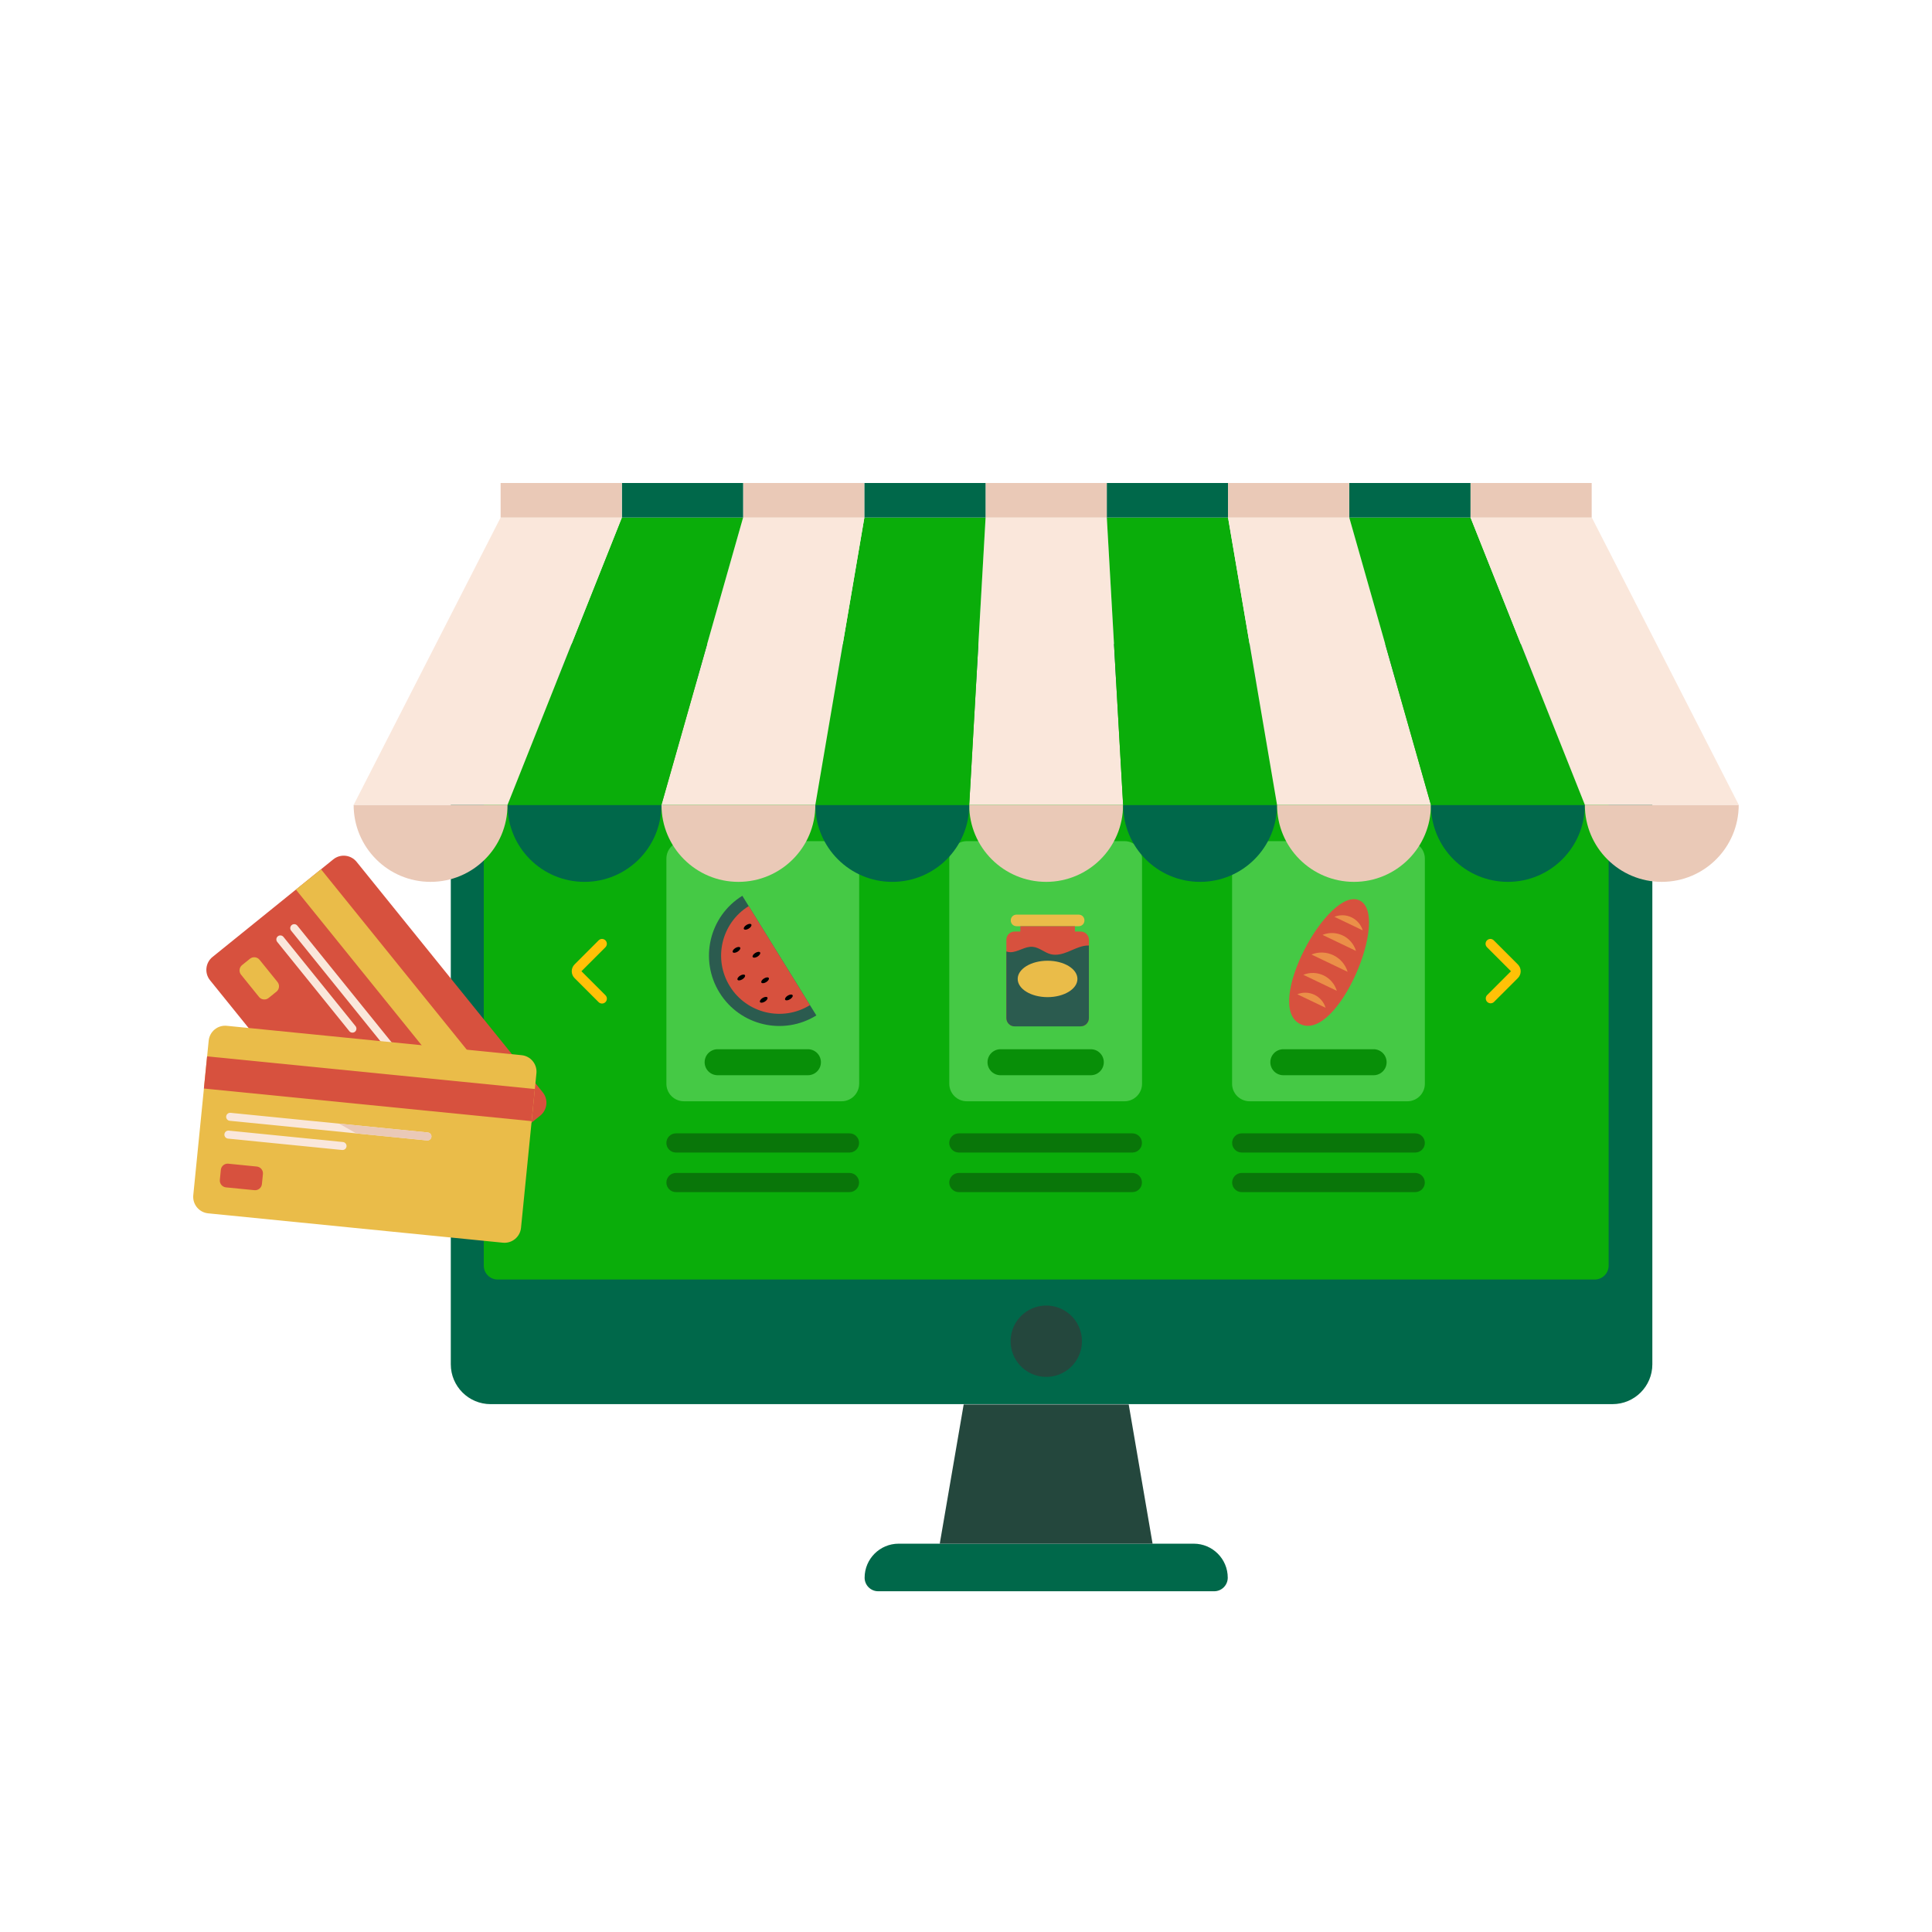
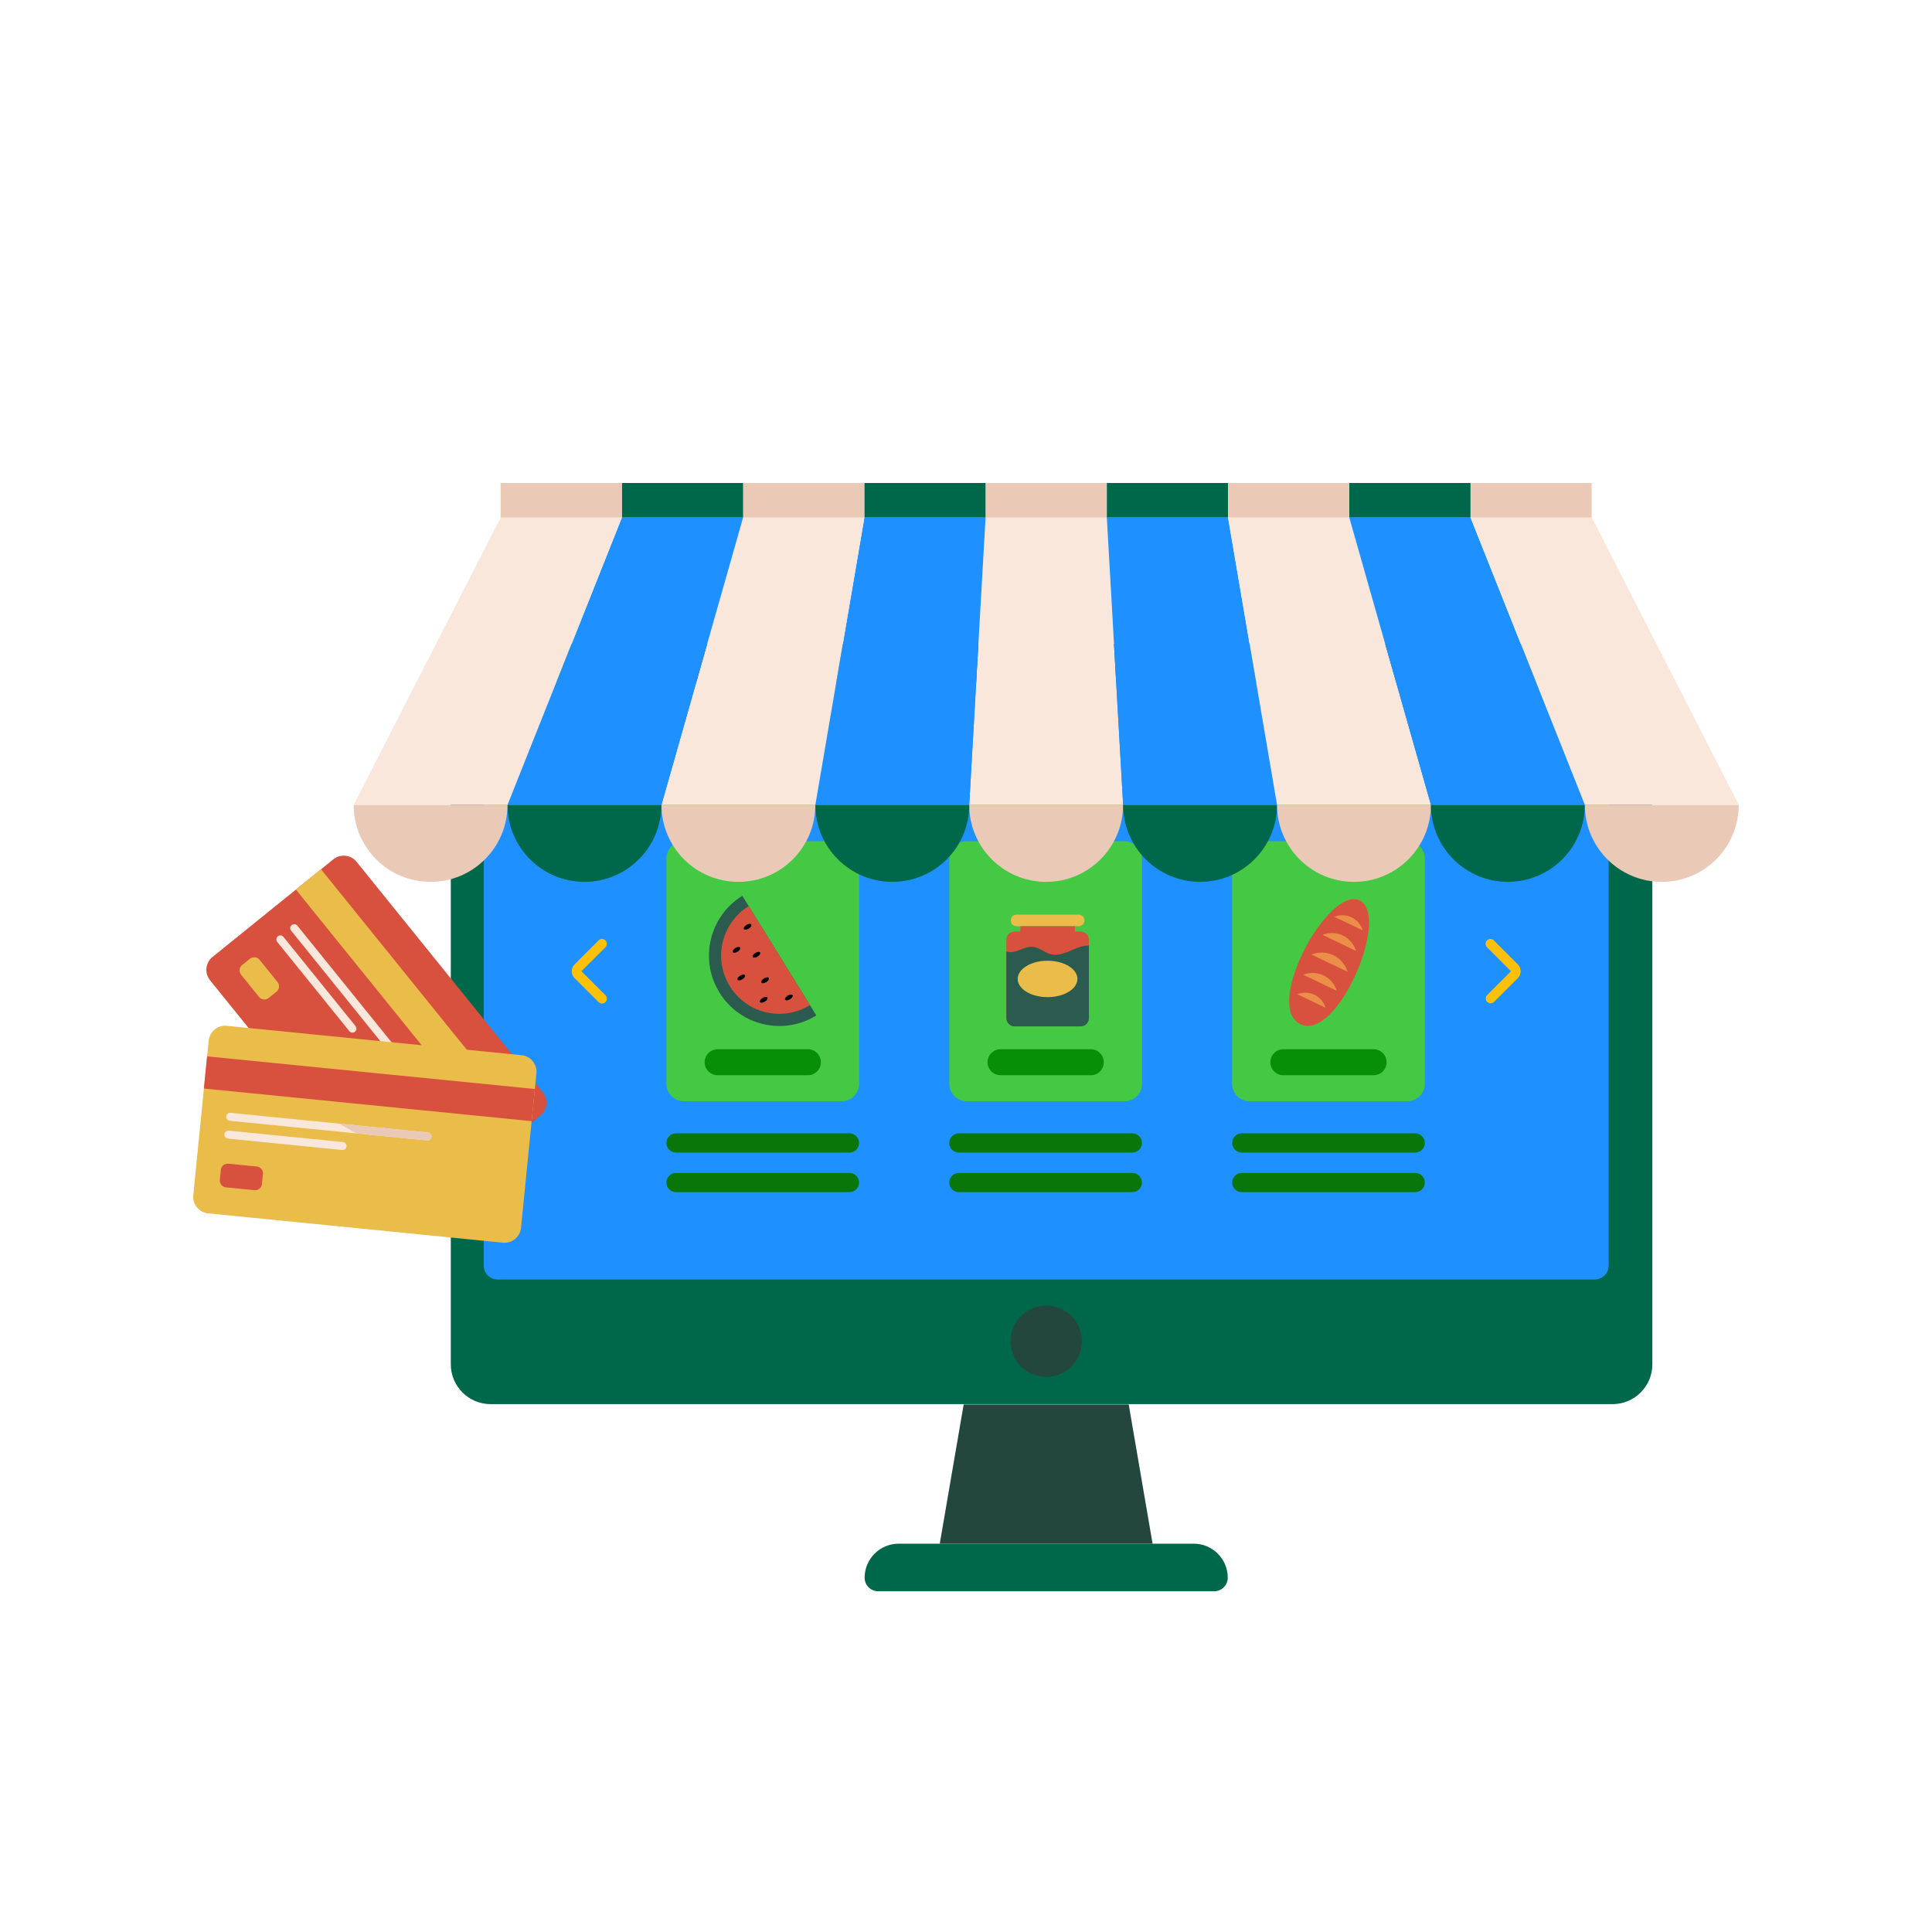
<svg xmlns="http://www.w3.org/2000/svg" width="120" height="120" fill="none">
  <path d="M75.416 98.836H54.545a.843.843 0 01-.842-.842c0-1.165.945-2.113 2.113-2.113h18.33c1.164 0 2.112.945 2.112 2.113a.843.843 0 01-.842.842z" fill="#00684A" />
  <path d="M71.59 95.881H58.37l1.486-8.65h10.25l1.483 8.65z" fill="#24473D" />
  <path d="M100.16 87.214H30.474A2.474 2.474 0 0128 84.74V42.474A2.474 2.474 0 0130.474 40h69.683a2.474 2.474 0 012.473 2.474V84.74a2.472 2.472 0 01-2.47 2.473z" fill="#00684A" />
-   <path d="M99.051 79.473h-68.14a.864.864 0 01-.864-.864V43.253c0-.478.386-.865.864-.865h68.14c.478 0 .865.387.865.865v35.353a.866.866 0 01-.865.867z" fill="#0AAD0A" />
+   <path d="M99.051 79.473h-68.14a.864.864 0 01-.864-.864V43.253c0-.478.386-.865.864-.865h68.14c.478 0 .865.387.865.865v35.353a.866.866 0 01-.865.867z" fill="#1e90ff" />
  <path d="M67.135 83.847a2.216 2.216 0 10-4.313-1.018 2.216 2.216 0 004.313 1.018z" fill="#24473D" />
  <path d="M60.049 68.402h9.797c.601 0 1.088-.487 1.088-1.088v-13.98c0-.601-.487-1.088-1.088-1.088H60.05c-.601 0-1.088.487-1.088 1.088v13.98c0 .601.487 1.088 1.088 1.088z" fill="#45C945" />
  <path d="M67.752 66.784h-5.609a.806.806 0 110-1.614h5.609a.806.806 0 110 1.614z" fill="#088F08" />
  <path d="M67.004 57.528h-3.87a.352.352 0 01-.353-.352v-.014c0-.195.158-.352.352-.352h3.871c.195 0 .352.157.352.352v.014a.35.35 0 01-.352.352z" fill="#EABC49" />
  <path d="M67.123 57.86h-.358v-.332h-3.39v.332h-.358a.51.51 0 00-.51.51v4.864c0 .28.23.51.51.51h4.109a.51.51 0 00.51-.51V58.37a.515.515 0 00-.513-.51z" fill="#D7513E" />
  <path d="M67.123 63.747a.51.51 0 00.51-.51v-4.51a1.454 1.454 0 00-.315.027c-.35.068-.673.24-1.005.372-.332.132-.699.229-1.045.143-.398-.1-.725-.43-1.134-.461-.235-.02-.467.066-.687.152-.22.086-.447.18-.681.183a.72.72 0 01-.258-.046v4.143c0 .28.229.51.51.51h4.105v-.003z" fill="#2B5B4F" />
  <path d="M65.066 61.934c1.025 0 1.855-.506 1.855-1.13 0-.625-.83-1.131-1.855-1.131-1.024 0-1.855.506-1.855 1.13 0 .625.83 1.131 1.855 1.131z" fill="#EABC49" />
  <path d="M70.333 71.586H59.556a.595.595 0 110-1.192h10.777a.595.595 0 110 1.192zm0 2.459H59.556a.595.595 0 110-1.191h10.777a.595.595 0 110 1.19zm17.57-2.459H77.127a.595.595 0 110-1.192h10.776a.595.595 0 110 1.192zm0 2.459H77.127a.595.595 0 110-1.191h10.776a.595.595 0 110 1.19z" fill="#097609" />
  <path d="M52.276 68.402h-9.797a1.087 1.087 0 01-1.088-1.088v-13.98c0-.601.486-1.088 1.088-1.088h9.797c.601 0 1.088.487 1.088 1.088v13.98a1.091 1.091 0 01-1.088 1.088z" fill="#45C945" />
  <path d="M50.182 66.784h-5.609a.806.806 0 110-1.614h5.609a.806.806 0 110 1.614z" fill="#088F08" />
  <path d="M46.107 55.639a4.368 4.368 0 00-1.417 6.015 4.368 4.368 0 006.015 1.417l-4.598-7.432z" fill="#2B5B4F" />
  <path d="M46.504 56.28a3.615 3.615 0 103.802 6.15l-3.802-6.15z" fill="#D7513E" />
  <path d="M46.506 57.677c-.126.077-.26.092-.3.029-.038-.063.033-.178.16-.255.126-.078.26-.092.3-.029.037.063-.034.178-.16.255zm-.692 1.434c-.126.078-.26.092-.3.029-.038-.063.034-.178.16-.255.126-.077.26-.091.3-.029.038.063-.034.175-.16.255zm1.239.304c-.126.077-.26.091-.301.028-.037-.063.034-.177.16-.254.126-.078.26-.092.301-.029.037.06-.034.175-.16.255zm-.942 1.411c-.126.078-.26.092-.3.029-.038-.063.034-.178.16-.255.126-.077.26-.092.3-.029.038.06-.034.175-.16.255zm1.481.175c-.126.077-.26.092-.3.029-.038-.063.033-.178.16-.255.125-.078.26-.092.3-.029.037.063-.034.175-.16.255zm1.476 1.065c-.126.077-.26.092-.3.029-.038-.063.034-.178.16-.255.126-.077.26-.092.3-.029.04.063-.03.175-.16.255zm-1.562.146c-.126.077-.26.092-.3.029-.038-.063.033-.178.16-.255.126-.077.26-.092.3-.029.037.06-.034.175-.16.255z" fill="#000" />
  <path d="M52.763 71.586H41.986a.595.595 0 110-1.192h10.777a.595.595 0 110 1.192zm0 2.459H41.986a.595.595 0 110-1.191h10.777a.595.595 0 110 1.19z" fill="#097609" />
  <path d="M77.615 68.402h9.798c.6 0 1.088-.487 1.088-1.088v-13.98c0-.601-.487-1.088-1.088-1.088h-9.798c-.6 0-1.088.487-1.088 1.088v13.98c0 .601.487 1.088 1.088 1.088z" fill="#45C945" />
  <path d="M85.318 66.784H79.71a.806.806 0 110-1.614h5.608a.806.806 0 110 1.614z" fill="#088F08" />
  <path d="M84.447 55.928c-1.935-.928-6 6.568-3.681 7.681 2.321 1.111 5.617-6.754 3.681-7.681z" fill="#D7513E" />
  <path d="M84.64 57.786a1.321 1.321 0 00-1.757-.842l1.758.842zm-2.304 4.81a1.321 1.321 0 00-1.758-.842l1.758.842zm1.887-3.533a1.56 1.56 0 00-2.079-.996l2.08.996zm-1.191 2.479a1.56 1.56 0 00-2.079-.996l2.079.996zm.672-1.18a1.69 1.69 0 00-2.247-1.076l2.248 1.076z" fill="#EB8F48" />
  <path d="M92.57 58.318a.302.302 0 00-.212.515l1.491 1.492-1.491 1.492a.302.302 0 00.426.426l1.492-1.491a.601.601 0 000-.85l-1.492-1.492a.31.31 0 00-.215-.092zm-55.176 0a.302.302 0 01.212.515l-1.492 1.492 1.492 1.492a.302.302 0 010 .426.302.302 0 01-.427 0l-1.491-1.491a.601.601 0 010-.85l1.491-1.492a.304.304 0 01.215-.092z" fill="#FFC107" />
  <path d="M60.2 49.995a4.778 4.778 0 004.778 4.779 4.778 4.778 0 004.778-4.779h-9.557z" fill="#EAC9B7" />
  <path d="M69.762 49.995a4.778 4.778 0 004.778 4.779 4.778 4.778 0 004.778-4.779h-9.556z" fill="#00684A" />
  <path d="M79.32 49.995a4.778 4.778 0 004.779 4.779 4.778 4.778 0 004.778-4.779H79.32z" fill="#EAC9B7" />
  <path d="M88.879 49.995a4.778 4.778 0 004.778 4.779 4.778 4.778 0 004.779-4.779h-9.557z" fill="#00684A" />
  <path d="M98.438 49.995a4.777 4.777 0 004.778 4.779 4.777 4.777 0 004.778-4.779h-9.556z" fill="#EAC9B7" />
  <path d="M60.201 49.995a4.778 4.778 0 01-4.778 4.779 4.778 4.778 0 01-4.779-4.779h9.557z" fill="#00684A" />
  <path d="M50.643 49.995a4.778 4.778 0 01-4.779 4.779 4.778 4.778 0 01-4.778-4.779h9.557z" fill="#EAC9B7" />
  <path d="M41.08 49.995a4.778 4.778 0 01-4.778 4.779 4.778 4.778 0 01-4.779-4.779h9.557z" fill="#00684A" />
  <path d="M31.522 49.995a4.778 4.778 0 01-4.779 4.779 4.778 4.778 0 01-4.778-4.779h9.557z" fill="#EAC9B7" />
  <path d="M69.759 49.995h-9.56l1.017-17.85h7.53l1.013 17.85z" fill="#FAE7DB" />
-   <path d="M79.32 49.995h-9.56l-1.014-17.85h7.53l3.043 17.85z" fill="#0AAD0A" />
+   <path d="M79.32 49.995h-9.56l-1.014-17.85h7.53l3.043 17.85z" fill="#1e90ff" />
  <path d="M88.88 49.995h-9.56l-3.043-17.85h7.53l5.073 17.85z" fill="#FAE7DB" />
-   <path d="M98.438 49.995h-9.56l-5.073-17.85h7.532l7.1 17.85z" fill="#0AAD0A" />
+   <path d="M98.438 49.995h-9.56l-5.073-17.85h7.532l7.1 17.85z" fill="#1e90ff" />
  <path d="M108 49.995h-9.56l-7.1-17.85h7.53l9.13 17.85z" fill="#FAE7DB" />
-   <path d="M50.64 49.995h9.56l1.017-17.85h-7.53l-3.046 17.85z" fill="#0AAD0A" />
+   <path d="M50.64 49.995h9.56l1.017-17.85h-7.53l-3.046 17.85z" fill="#1e90ff" />
  <path d="M41.082 49.995h9.56l3.046-17.85h-7.533l-5.073 17.85z" fill="#FAE7DB" />
-   <path d="M31.523 49.995h9.56l5.073-17.85h-7.53l-7.103 17.85z" fill="#0AAD0A" />
+   <path d="M31.523 49.995h9.56l5.073-17.85h-7.53l-7.103 17.85z" fill="#1e90ff" />
  <path d="M21.965 49.995h9.557l7.103-17.85h-7.53l-9.13 17.85z" fill="#FAE7DB" />
  <path d="M91.332 32.145h7.53V30h-7.53v2.145z" fill="#EAC9B7" />
  <path d="M83.805 32.145h7.53V30h-7.53v2.145z" fill="#00684A" />
  <path d="M76.273 32.145h7.53V30h-7.53v2.145z" fill="#EAC9B7" />
  <path d="M68.742 32.145h7.53V30h-7.53v2.145z" fill="#00684A" />
  <path d="M61.215 32.145h7.53V30h-7.53v2.145z" fill="#EAC9B7" />
  <path d="M53.684 32.145h7.53V30h-7.53v2.145z" fill="#00684A" />
  <path d="M46.152 32.145h7.53V30h-7.53v2.145z" fill="#EAC9B7" />
  <path d="M38.625 32.145h7.53V30h-7.53v2.145z" fill="#00684A" />
  <path d="M31.094 32.145h7.53V30h-7.53v2.145z" fill="#EAC9B7" />
  <path d="M24.606 75.198l-11.56-14.312a1.029 1.029 0 01.154-1.448l7.501-6.061a1.029 1.029 0 011.449.154l11.56 14.312a1.03 1.03 0 01-.154 1.45l-7.5 6.06a1.034 1.034 0 01-1.45-.154z" fill="#D7513E" />
  <path d="M32.795 69.906L19.94 53.993l-1.561 1.261 12.855 15.913 1.56-1.261zm-16.706-7.983l-1.117-1.383a.425.425 0 01.063-.596l.49-.395a.426.426 0 01.595.063l1.117 1.383a.426.426 0 01-.063.596l-.49.395a.423.423 0 01-.595-.063z" fill="#EABC49" />
  <path d="M25.818 67.385l-7.736-9.58a.25.25 0 01.037-.349.25.25 0 01.35.038l7.738 9.58a.25.25 0 01-.389.311zm-4.121-3.338l-4.478-5.543a.25.25 0 01.037-.349.25.25 0 01.35.037l4.477 5.543a.25.25 0 01-.037.35.25.25 0 01-.35-.038z" fill="#FAE7DB" />
  <path d="M31.233 77.186l-18.306-1.824a1.03 1.03 0 01-.922-1.128l.957-9.597c.057-.567.56-.98 1.128-.922l18.306 1.824c.567.057.979.56.922 1.128l-.957 9.597a1.03 1.03 0 01-1.128.922z" fill="#EABC49" />
  <path d="M33.219 67.64l-20.356-2.027-.199 1.997 20.356 2.027.199-1.997zm-17.414 6.284l-1.77-.174a.426.426 0 01-.38-.464l.062-.627a.426.426 0 01.464-.38l1.77.177a.426.426 0 01.38.464l-.063.627a.424.424 0 01-.463.377z" fill="#D7513E" />
  <path d="M26.525 70.835l-12.253-1.22a.248.248 0 01-.224-.271.248.248 0 01.272-.224l12.254 1.22a.248.248 0 01.223.272.25.25 0 01-.272.223z" fill="#FAE7DB" />
  <path d="M21.063 69.79l1.062.607 4.397.438a.246.246 0 00.272-.223.246.246 0 00-.223-.272" fill="#EAC9B7" />
  <path d="M21.251 71.428l-7.089-.707a.248.248 0 01-.223-.272.248.248 0 01.272-.224l7.089.708a.248.248 0 01.223.272.25.25 0 01-.272.223z" fill="#FAE7DB" />
</svg>
